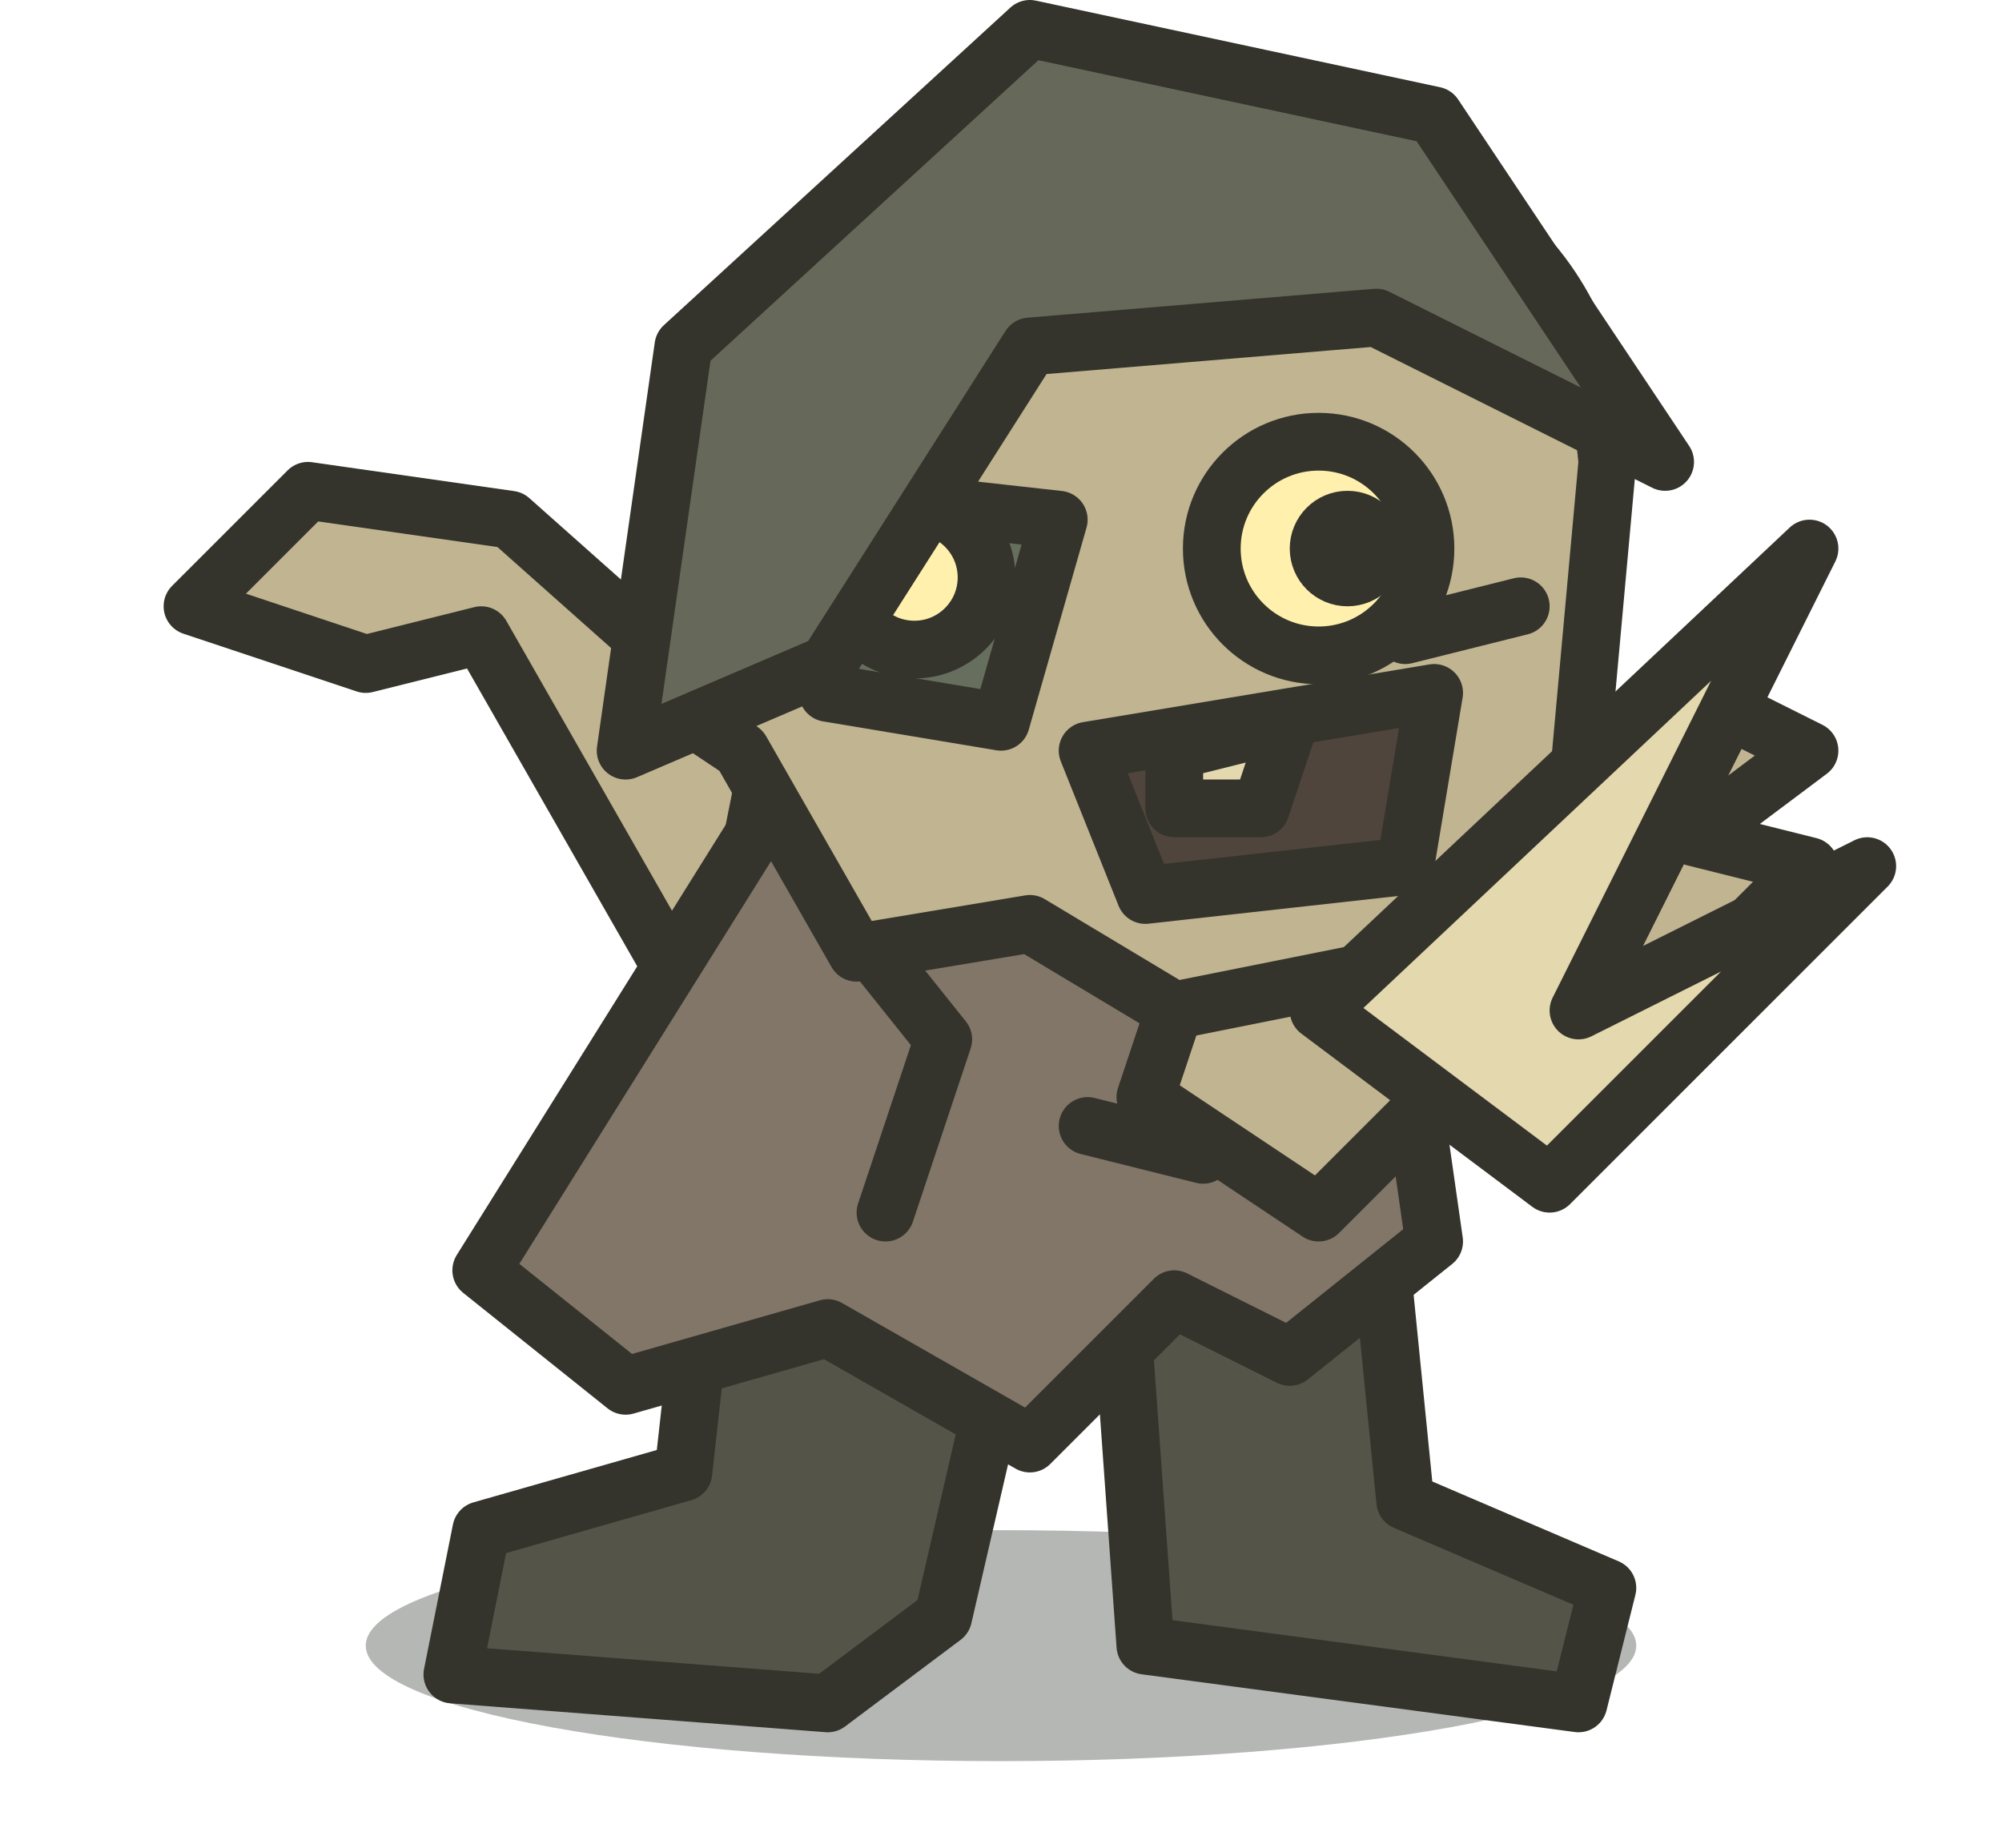
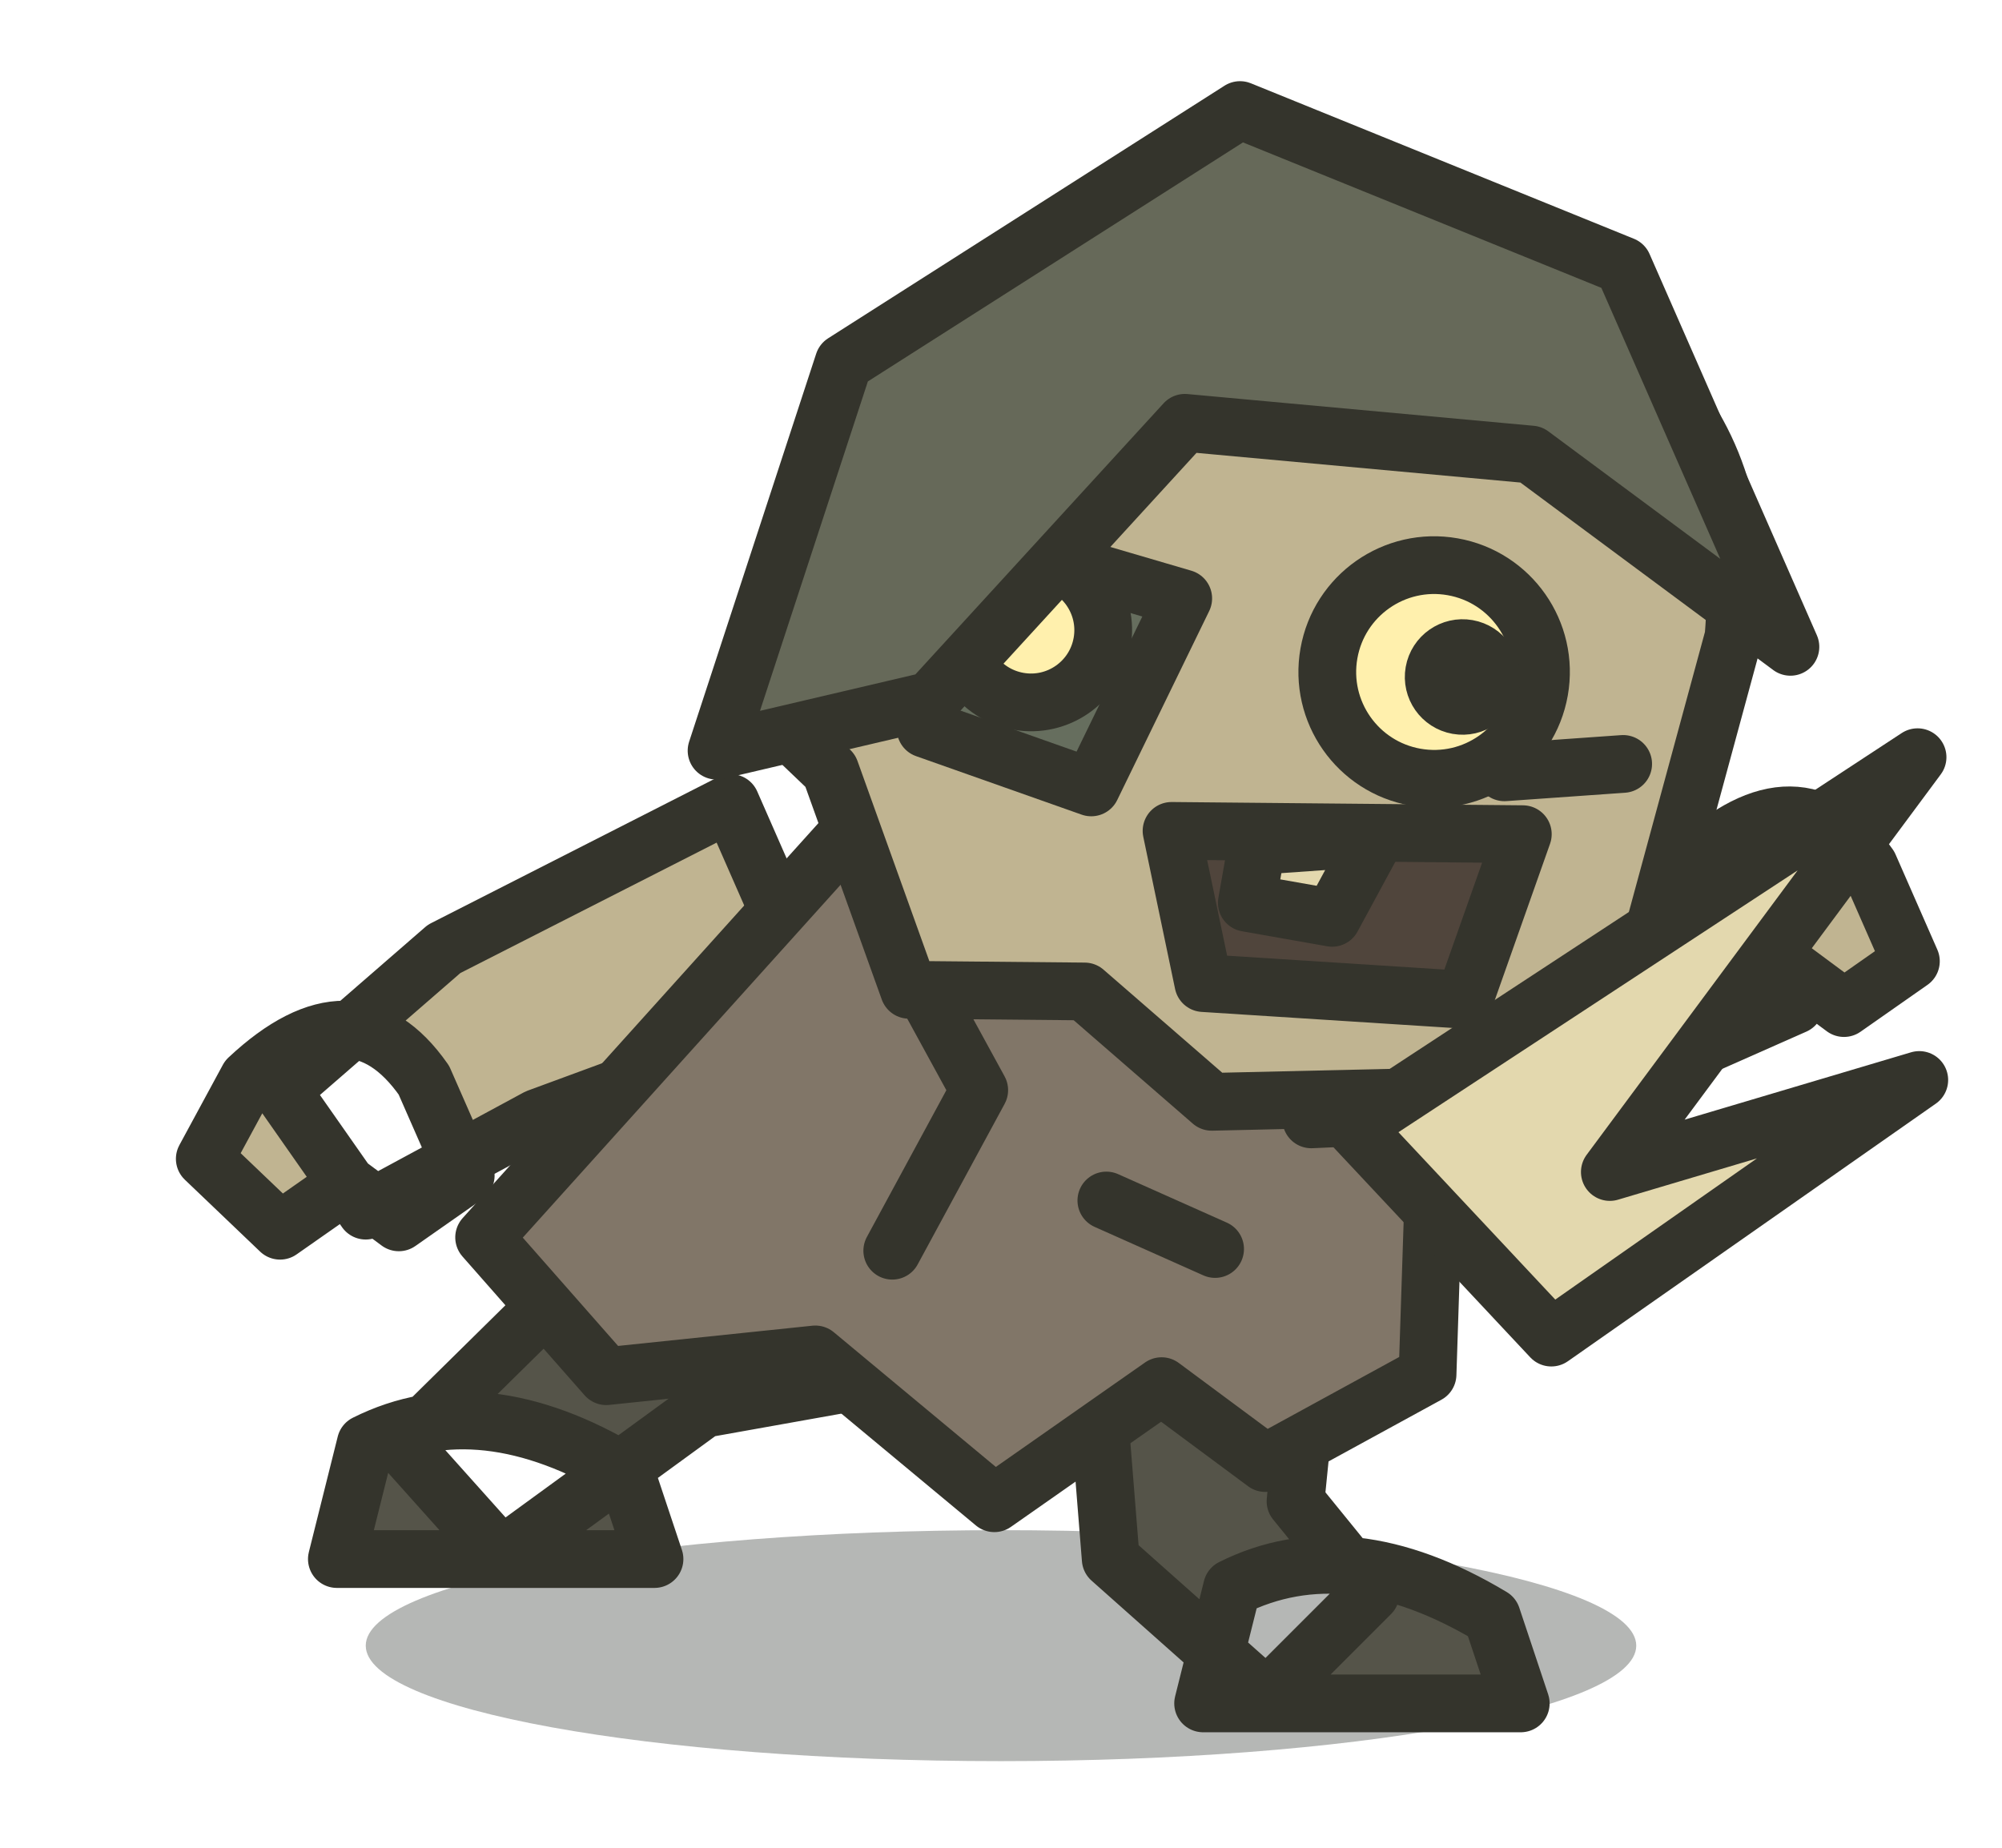
<svg xmlns="http://www.w3.org/2000/svg" width="52" height="48" viewBox="0 0 64 64">
  <ellipse cx="32" cy="57" rx="22" ry="4" fill="#252b27" opacity=".34" />
  <g stroke="#34342c" stroke-width="2" stroke-linecap="round" stroke-linejoin="round">
-     <path d="M22 42l11 1-3 13-4 3-13-1 1-5 7-2zm14 1 9-1 1 10 7 3-1 4-15-2z" fill="#555449" />
-     <path d="M24 26l-9-8-7-1-4 4 6 2 4-1 8 14z" fill="#c0b491" />
-     <path d="M24 28q7-6 16-4l5 5 2 14-5 4-4-2-5 5-7-4-7 2-5-4z" fill="#817668" />
-     <path d="m26 31 4 5-2 6m7-3 4 1" fill="none" />
-     <path d="M40 29l7 2 4-5 5-2 4 2-4 3 4 1-4 4-6 1-7 7-6-4z" fill="#c0b491" />
-     <g transform="translate(4 0)">
-       <path d="M20 13q1-8 15-8 13 0 14 11l-1 11-4 6-10 2-5-3-6 1-4-7-3-2 1-6 3 1z" fill="#c0b491" />
-       <path d="M21 17l9 1-2 7-6-1z" fill="#666e5e" />
-       <circle cx="25" cy="20" r="2.5" fill="#fff0ad" />
-       <circle cx="39" cy="19" r="3.7" fill="#fff0ad" />
-       <circle cx="40" cy="19" r="1" fill="#403e34" />
-       <path d="M31 26l12-2-1 6-9 1z" fill="#50453c" />
-       <path d="m34 26 4-1-1 3-3 0z" fill="#e3d8ae" />
-       <path d="m19 13 5 1m18 8 4-1" fill="none" />
-       <path d="m15 26 2-14 12-11 14 3 8 12-10-5-12 1-7 11z" fill="#666959" />
+     <path d="M24.7,40.2 18.3,43.2 11.3,50.1 14.7,53.9 21.7,48.8 27.3,47.8ZM35.0,44.0 35.8,54.0 41.2,58.8 44.8,55.2 42.2,52.0 43.0,44.0ZM10,50q4-2 9,1l1,3h-11zM40,55q4-2 9,1l1,3h-11z" fill="#555449" />
+     <g transform="translate(0 2) rotate(10 32 43)">
+       <path d="M19.8,27.7 10.9,34.4 6.2,40.2 9.8,43.8 15.1,39.6 24.2,34.3ZM5,40q3-4 6-1l2,3-2,2-2-1-2,2-3-2z" fill="#c0b491" />
+       <path d="M24 28q7-6 16-4l5 5 2 14-5 4-4-2-5 5-7-4-7 2-5-4z" fill="#817668" />
+       <path d="m26 31 4 5-2 6m7-3 4 1" fill="none" />
+       <path d="M41.5,35.0 50.0,33.1 57.3,28.2 54.7,23.8 48.0,26.9 40.5,27.0ZM53,24q3-4 6-1l2,3-2,2-2-1-2,2-3-2z" fill="#c0b491" />
+       <g transform="translate(4 0)">
+         <path d="M20 13q1-8 15-8 13 0 14 11l-1 11-4 6-10 2-5-3-6 1-4-7-3-2 1-6 3 1z" fill="#c0b491" />
+         <path d="M21 17l9 1-2 7-6-1z" fill="#666e5e" />
+         <circle cx="25" cy="20" r="2.5" fill="#fff0ad" />
+         <circle cx="39" cy="19" r="3.7" fill="#fff0ad" />
+         <circle cx="40" cy="19" r="1" fill="#403e34" />
+         <path d="M31 26l12-2-1 6-9 1z" fill="#50453c" />
+         <path d="m34 26 4-1-1 3-3 0z" fill="#e3d8ae" />
+         <path d="m19 13 5 1m18 8 4-1" fill="none" />
+         <path d="m15 26 2-14 12-11 14 3 8 12-10-5-12 1-7 11z" fill="#666959" />
+       </g>
+       <path d="m43 35 17-16-8 16 10-5-11 11z" fill="#e3d8ae" />
    </g>
-     <path d="m43 35 17-16-8 16 10-5-11 11z" fill="#e3d8ae" />
  </g>
</svg>
